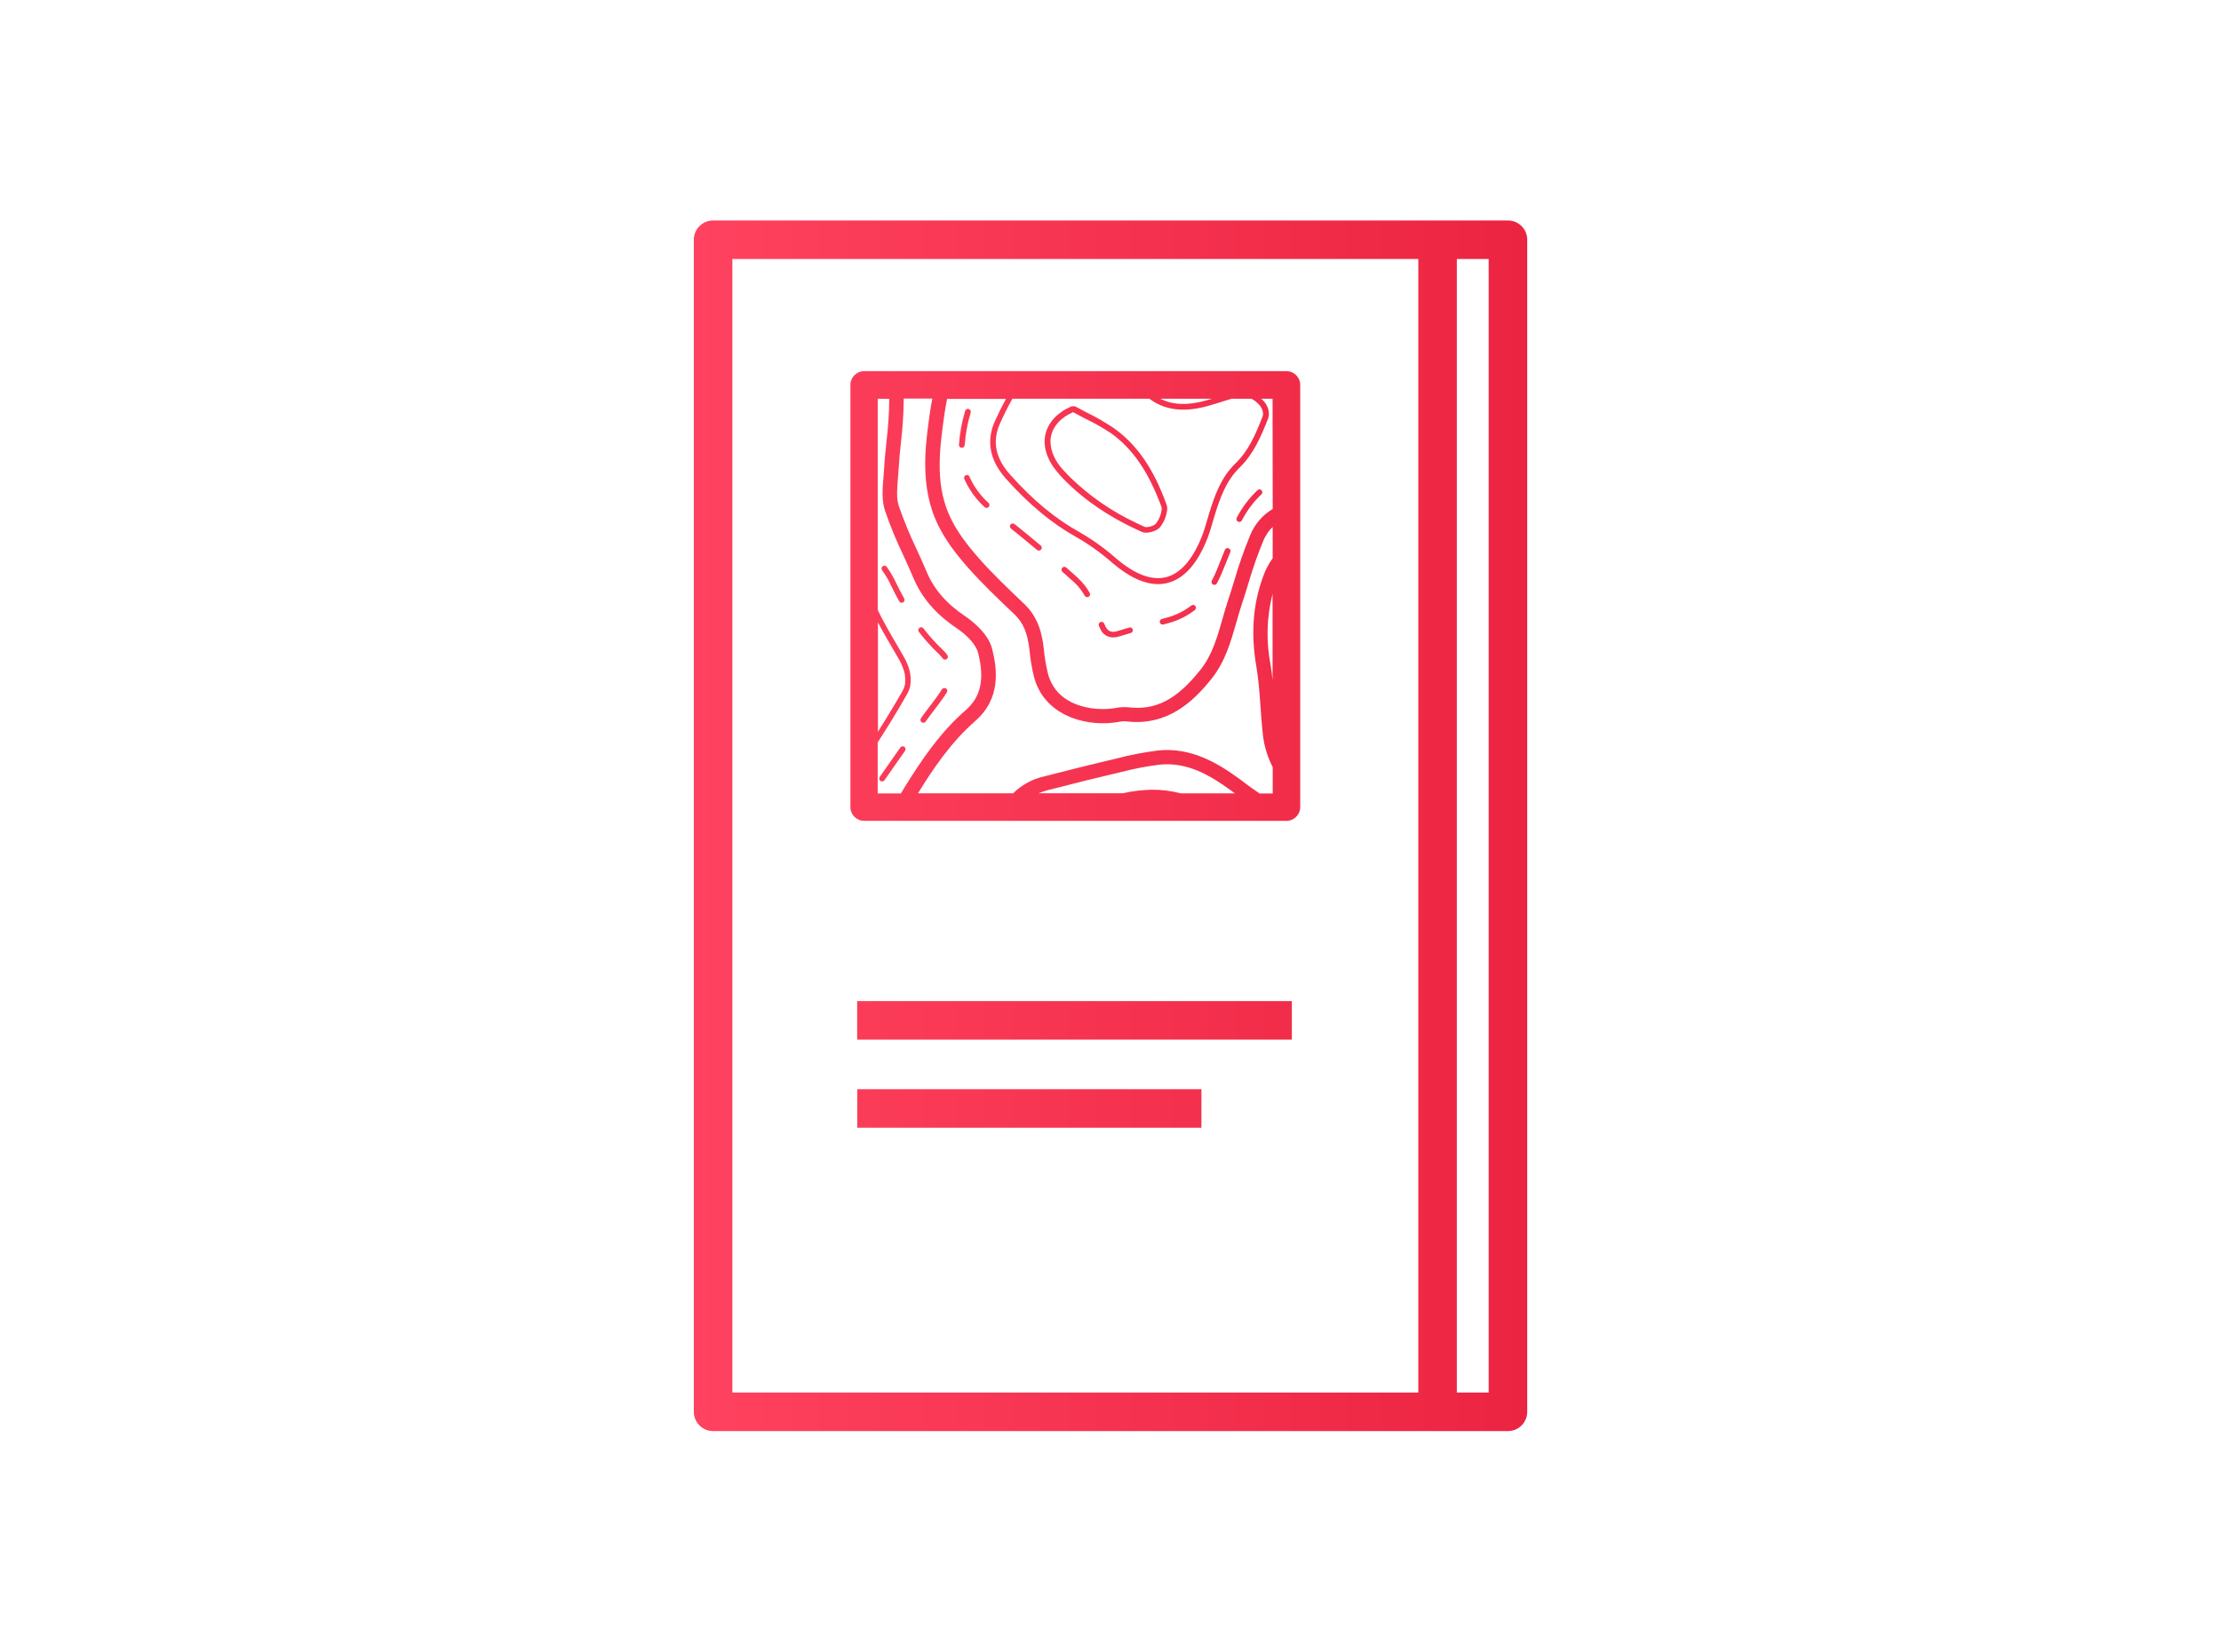
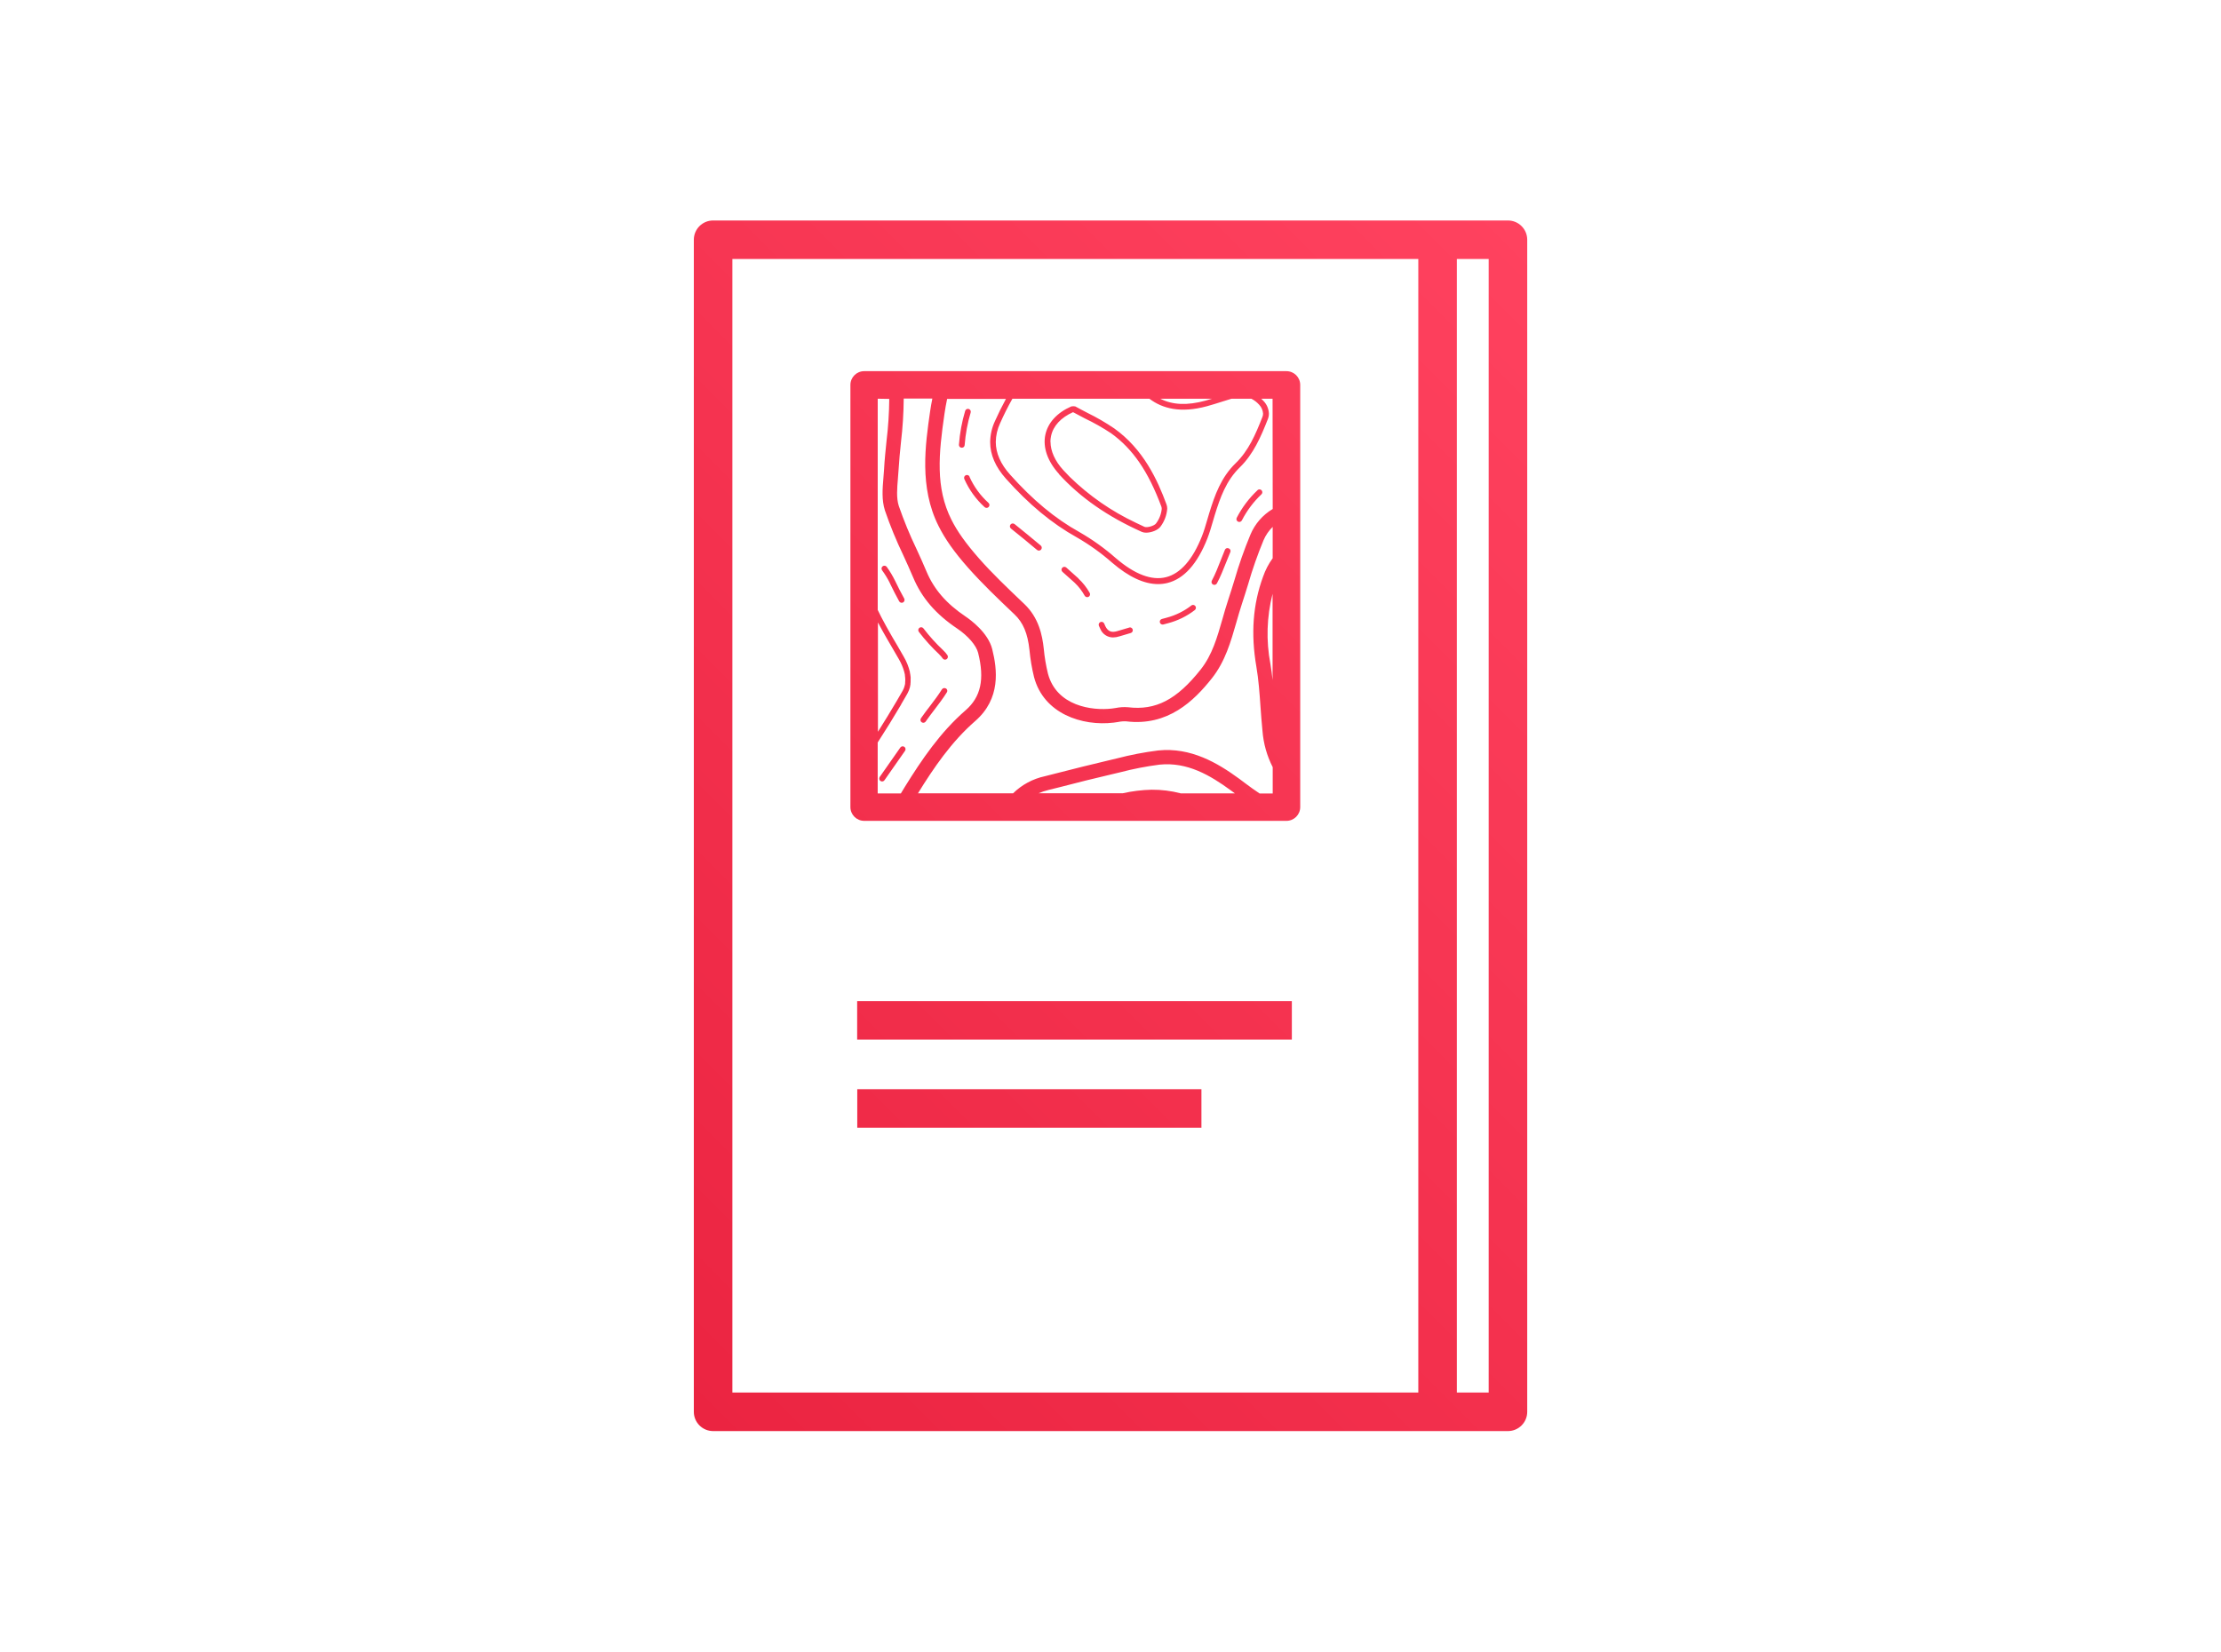
<svg xmlns="http://www.w3.org/2000/svg" id="Layer_1" data-name="Layer 1" viewBox="0 0 806.67 600">
  <defs>
    <style>.cls-1{fill:url(#linear-gradient);}</style>
-     <linearGradient id="linear-gradient" x1="251.97" y1="300" x2="554.69" y2="300" gradientUnits="userSpaceOnUse">
+     <linearGradient id="linear-gradient" x1="586.91" y1="116.42" x2="219.75" y2="483.58" gradientUnits="userSpaceOnUse">
      <stop offset="0" stop-color="#ff425f" />
      <stop offset="1" stop-color="#eb2441" />
    </linearGradient>
  </defs>
  <path class="cls-1" d="M378,198.19a1,1,0,1,1-1.35,1.6c-3.21-2.71-6.4-5.32-9.46-7.76a1,1,0,1,1,1.3-1.64C371.54,192.84,374.74,195.46,378,198.19Zm-25.84-25a1,1,0,1,0-1.92.82,30.41,30.41,0,0,0,7.36,10.22,1,1,0,1,0,1.44-1.52A28.39,28.39,0,0,1,352.13,173.24Zm32.52-.95c-4.19-4.6-6-9.69-5-14.34.95-4.39,4.29-8,9.42-10.25a3.54,3.54,0,0,1,1.44,0c1.45.81,3,1.59,4.43,2.35a80.22,80.22,0,0,1,9.71,5.63c10.58,7.54,15.73,18.73,19,27.64a4.49,4.49,0,0,1,.26,1.56,12.48,12.48,0,0,1-2.47,6.52c-.93,1.26-3.31,2.17-5.19,2.17a3.85,3.85,0,0,1-1.57-.29C402.22,187.64,392.37,180.75,384.65,172.29Zm-3.13-11.74c0,3.38,1.62,7,4.68,10.33q1.09,1.2,2.24,2.35l.14.14h0a88,88,0,0,0,23.84,16.55q1.57.77,3.21,1.52c.92.42,3.57-.34,4.21-1.22a10.44,10.44,0,0,0,2.07-5.28,2.42,2.42,0,0,0-.13-.84c-4.76-12.82-10.4-21-18.29-26.67A78.61,78.61,0,0,0,394,152c-1.4-.73-2.85-1.48-4.26-2.26-4.39,1.94-7.24,5-8,8.69A10.26,10.26,0,0,0,381.51,160.55Zm-29-10.63a1,1,0,1,0-2-.6,57.65,57.65,0,0,0-2.26,12.26,1,1,0,0,0,1,1.12h.08a1,1,0,0,0,1-1A55.66,55.66,0,0,1,352.54,149.91Zm39.14,60.26q-2.2-2-4.42-3.95a1,1,0,1,0-1.38,1.57q2.21,2,4.41,3.94a19.72,19.72,0,0,1,3.67,4.75,1,1,0,1,0,1.8-1.07A21.67,21.67,0,0,0,391.68,210.18Zm65-32a37.1,37.1,0,0,0-7.52,10,1,1,0,1,0,1.89.9,35.21,35.21,0,0,1,7.12-9.47,1,1,0,1,0-1.48-1.47ZM432.67,220a25.14,25.14,0,0,1-8.93,4.4l-1.74.47a1,1,0,1,0,.53,2l1.76-.47a27.2,27.2,0,0,0,9.67-4.77,1,1,0,0,0-1.29-1.65Zm-22.55,8c-1.39.39-2.78.8-4.15,1.23-2.19.69-3.49.25-4.48-1.68-.16-.31-.31-.63-.44-1a1,1,0,1,0-1.93.8c.16.38.33.75.51,1.12a5,5,0,0,0,4.63,3.11,7.75,7.75,0,0,0,2.33-.4c1.36-.43,2.72-.83,4.09-1.21a1,1,0,1,0-.56-2Zm36.11-28.8a1,1,0,0,0-1.36.59c-1,2.51-2,5-3,7.48-.54,1.29-1.12,2.52-1.73,3.67a1,1,0,0,0,1.84,1c.64-1.2,1.26-2.5,1.82-3.85,1-2.52,2.07-5,3.06-7.52A1,1,0,0,0,446.23,199.21ZM327,271.57q-3.75,5.34-7.48,10.69a1,1,0,1,0,1.72,1.19q3.72-5.35,7.47-10.68a1,1,0,1,0-1.71-1.2Zm14.18-33.77a8.28,8.28,0,0,1,1.19,1.39,1,1,0,1,0,1.73-1.17,10.35,10.35,0,0,0-1.49-1.74,65.14,65.14,0,0,1-7.22-8,1,1,0,1,0-1.66,1.27A67.22,67.22,0,0,0,341.2,237.79Zm2.35,12.3a1.08,1.08,0,0,0-1.45.38c-1.28,2.06-2.81,4.05-4.28,6-1,1.28-2,2.6-2.94,3.94l-.36.52a1,1,0,1,0,1.71,1.2l.36-.52c.92-1.31,1.92-2.61,2.88-3.87,1.5-2,3.06-4,4.39-6.14l.06-.09A1,1,0,0,0,343.55,250.09Zm-20.34-38.25c1.15,2.39,2.26,4.54,3.39,6.6a1,1,0,0,0,1.83-1c-1.12-2-2.21-4.15-3.34-6.5a34.06,34.06,0,0,0-3-5,1,1,0,1,0-1.7,1.22A32,32,0,0,1,323.21,211.84ZM554.69,87.1V512.9a7,7,0,0,1-7,7H259a7,7,0,0,1-7-7V87.1a7,7,0,0,1,7-7H547.69A7,7,0,0,1,554.69,87.1Zm-39.56,7H266V505.9H515.13Zm25.56,0H529.13V505.9h11.56ZM308.87,293.21V139.84a5,5,0,0,1,5-5H467.24a5,5,0,0,1,5,5V293.21a5,5,0,0,1-5,5H313.87A5,5,0,0,1,308.87,293.21Zm10-27.37.08-.13h0q3.5-5.53,6.68-10.94,1.12-1.9,2.21-3.81a7.09,7.09,0,0,0,.4-.83c0-.08.06-.16.09-.24s.15-.43.21-.65,0-.18.07-.27.09-.45.13-.68,0-.17,0-.25a8.83,8.83,0,0,0,.06-1,10.65,10.65,0,0,0-.13-1.6l0-.18c0-.21-.07-.41-.12-.63s-.05-.22-.08-.33-.08-.32-.12-.48a19.58,19.58,0,0,0-1.87-4.33c-.76-1.32-1.52-2.63-2.29-3.94l-1.68-2.89h0l-.1-.17-.46-.8q-.7-1.22-1.41-2.49l-.49-.89c-.4-.72-.79-1.45-1.18-2.18Zm35.33-3.89c-8.62,7.51-15.09,17-20.8,26.26h34.55A23.49,23.49,0,0,1,379.49,282l4.41-1.12c6.09-1.55,12.39-3.16,18.63-4.61l3.11-.74a116.27,116.27,0,0,1,15-2.89c11.86-1.23,21.57,4.52,29.49,10.31l2,1.5c1.8,1.34,3.56,2.64,5.36,3.82h4.76v-9.56a34.92,34.92,0,0,1-3.72-13.23c-.31-3-.52-6-.73-8.9-.33-4.77-.68-9.71-1.49-14.41-2.05-11.92-1.26-22.61,2.44-32.67a25.52,25.52,0,0,1,3.49-6.7V191.42a15,15,0,0,0-3.32,4.84,151.26,151.26,0,0,0-5.6,16c-.73,2.37-1.49,4.82-2.29,7.23-.72,2.18-1.37,4.47-2,6.68-2,6.93-4,14.09-8.87,20.25-6.54,8.25-16,17.48-31.11,15.64a11.7,11.7,0,0,0-3,.24c-.53.09-1.06.17-1.58.23-11.46,1.36-25.4-3.24-28.91-16.57a67.19,67.19,0,0,1-1.65-9.78c-.66-6.12-2.3-10-5.47-13l-.75-.71c-5.42-5.16-11-10.49-16.07-16.21S343.2,195.75,340.84,191c-7-14-4.78-29.38-3-41.7.22-1.49.48-3,.79-4.5h-10.4a143.75,143.75,0,0,1-1,15.89c-.34,3.3-.68,6.71-.87,10-.06,1.05-.15,2.12-.24,3.2-.29,3.47-.6,7.05.31,9.88a145.72,145.72,0,0,0,6.44,15.66c1.23,2.68,2.5,5.46,3.66,8.24,2.71,6.44,7.19,11.61,14.1,16.26,1.91,1.28,8.25,5.93,9.74,11.88C362.21,243.17,363.55,253.81,354.2,261.95Zm108-46.22a58.58,58.58,0,0,0-.78,25.5c.33,1.93.57,3.88.78,5.82Zm-33.42,72.49H448.5l-1.49-1.1c-7.48-5.46-15.78-10.37-25.87-9.33a112.41,112.41,0,0,0-14.3,2.78l-3.15.75c-6.19,1.44-12.46,3-18.53,4.59L380.77,287a25.56,25.56,0,0,0-3.59,1.19h30.57a53.26,53.26,0,0,1,10.51-1.29A40.59,40.59,0,0,1,428.82,288.21Zm33.42-143.37h-4.11a10.89,10.89,0,0,1,.78.78,7,7,0,0,1,2,4.6,5.32,5.32,0,0,1-.37,2c-2.56,6.51-5.26,12.76-10.21,17.57s-7.13,11-9.1,17.36c-.25.81-.49,1.63-.72,2.44-.57,2-1.17,4-1.94,6-3.64,9.26-8.52,14.7-14.51,16.19a14.07,14.07,0,0,1-3.4.41c-5.07,0-10.66-2.6-16.67-7.76a79.53,79.53,0,0,0-12.89-9.24c-9-5-17.41-12-25.71-21.3-3.81-4.27-5.72-8.72-5.72-13.28a18.5,18.5,0,0,1,1.73-7.62c1.18-2.63,2.52-5.36,4-8.08H344q-.56,2.64-.94,5.25c-2.16,14.75-3.34,27,2.48,38.6,2.15,4.3,5.24,8.63,10,14.06s10.42,10.81,15.75,15.89l.75.71c5.24,5,6.53,11.31,7.06,16.27a62.51,62.51,0,0,0,1.51,9c3.12,11.85,16.08,13.56,23.24,12.71.45-.05.91-.13,1.37-.2a15.78,15.78,0,0,1,4.48-.27c10.06,1.22,17.69-2.74,26.38-13.7,4.24-5.35,6-11.7,7.94-18.43.64-2.26,1.3-4.61,2.07-6.9s1.53-4.78,2.25-7.12a155,155,0,0,1,5.81-16.55,19.64,19.64,0,0,1,8.1-9.33Zm-94.49,0c-1.7,3-3.18,6-4.48,8.93a16.49,16.49,0,0,0-1.56,6.79c0,4,1.73,8,5.2,11.86,8.14,9.13,16.37,16,25.17,20.87a81.54,81.54,0,0,1,13.24,9.48c6.85,5.88,13,8.21,18.21,6.91s9.69-6.33,13.07-14.92c.74-1.87,1.32-3.87,1.88-5.8.24-.83.48-1.65.73-2.47,2.05-6.67,4.33-13.09,9.64-18.24,4.66-4.52,7.16-10.3,9.72-16.83a3.2,3.2,0,0,0,.22-1.18,5.22,5.22,0,0,0-1.44-3.24,9.91,9.91,0,0,0-2.81-2.16H447.3c-1.15.34-2.29.7-3.41,1.06-1.8.57-3.66,1.16-5.52,1.67-9.58,2.6-16.16.87-20.92-2.73Zm70.08.71c.81-.22,1.63-.46,2.44-.71H421.41C425.91,147.15,431.26,147.34,437.83,145.55Zm-119-.71v76.73c.41.84.81,1.67,1.24,2.5l.45.85q.66,1.24,1.33,2.47l.48.86q.69,1.24,1.4,2.47l.45.79,1.77,3c.77,1.32,1.54,2.63,2.3,4a20.32,20.32,0,0,1,2.28,5.65l0,.2c.05.24.1.48.14.72s0,.25.05.38,0,.35.06.52,0,.31,0,.46,0,.27,0,.41,0,.17,0,.25,0,.11,0,.17c0,.37,0,.73-.06,1.08,0,.09,0,.17,0,.26q-.06.46-.17.9c0,.09,0,.18-.06.27a9.41,9.41,0,0,1-.33,1l-.1.23a9.16,9.16,0,0,1-.48,1q-1.1,1.93-2.24,3.86l0,.06h0c-2.67,4.55-5.51,9.13-8.52,13.79v18.51h8.42c.5-.83,1-1.67,1.51-2.49,6-9.65,12.74-19.68,22-27.71,5.55-4.83,6.95-11.26,4.55-20.86-.68-2.71-3.66-6.17-7.59-8.82-7.8-5.24-12.88-11.14-16-18.57-1.14-2.71-2.39-5.44-3.6-8.09a149.61,149.61,0,0,1-6.66-16.24c-1.23-3.83-.88-7.94-.55-11.92.09-1,.17-2,.23-3,.19-3.44.54-6.91.89-10.26a137.51,137.51,0,0,0,1-15.36ZM469.2,363.7H311.32v14H469.2Zm-32.84,32h-125v14h125Z" />
</svg>
